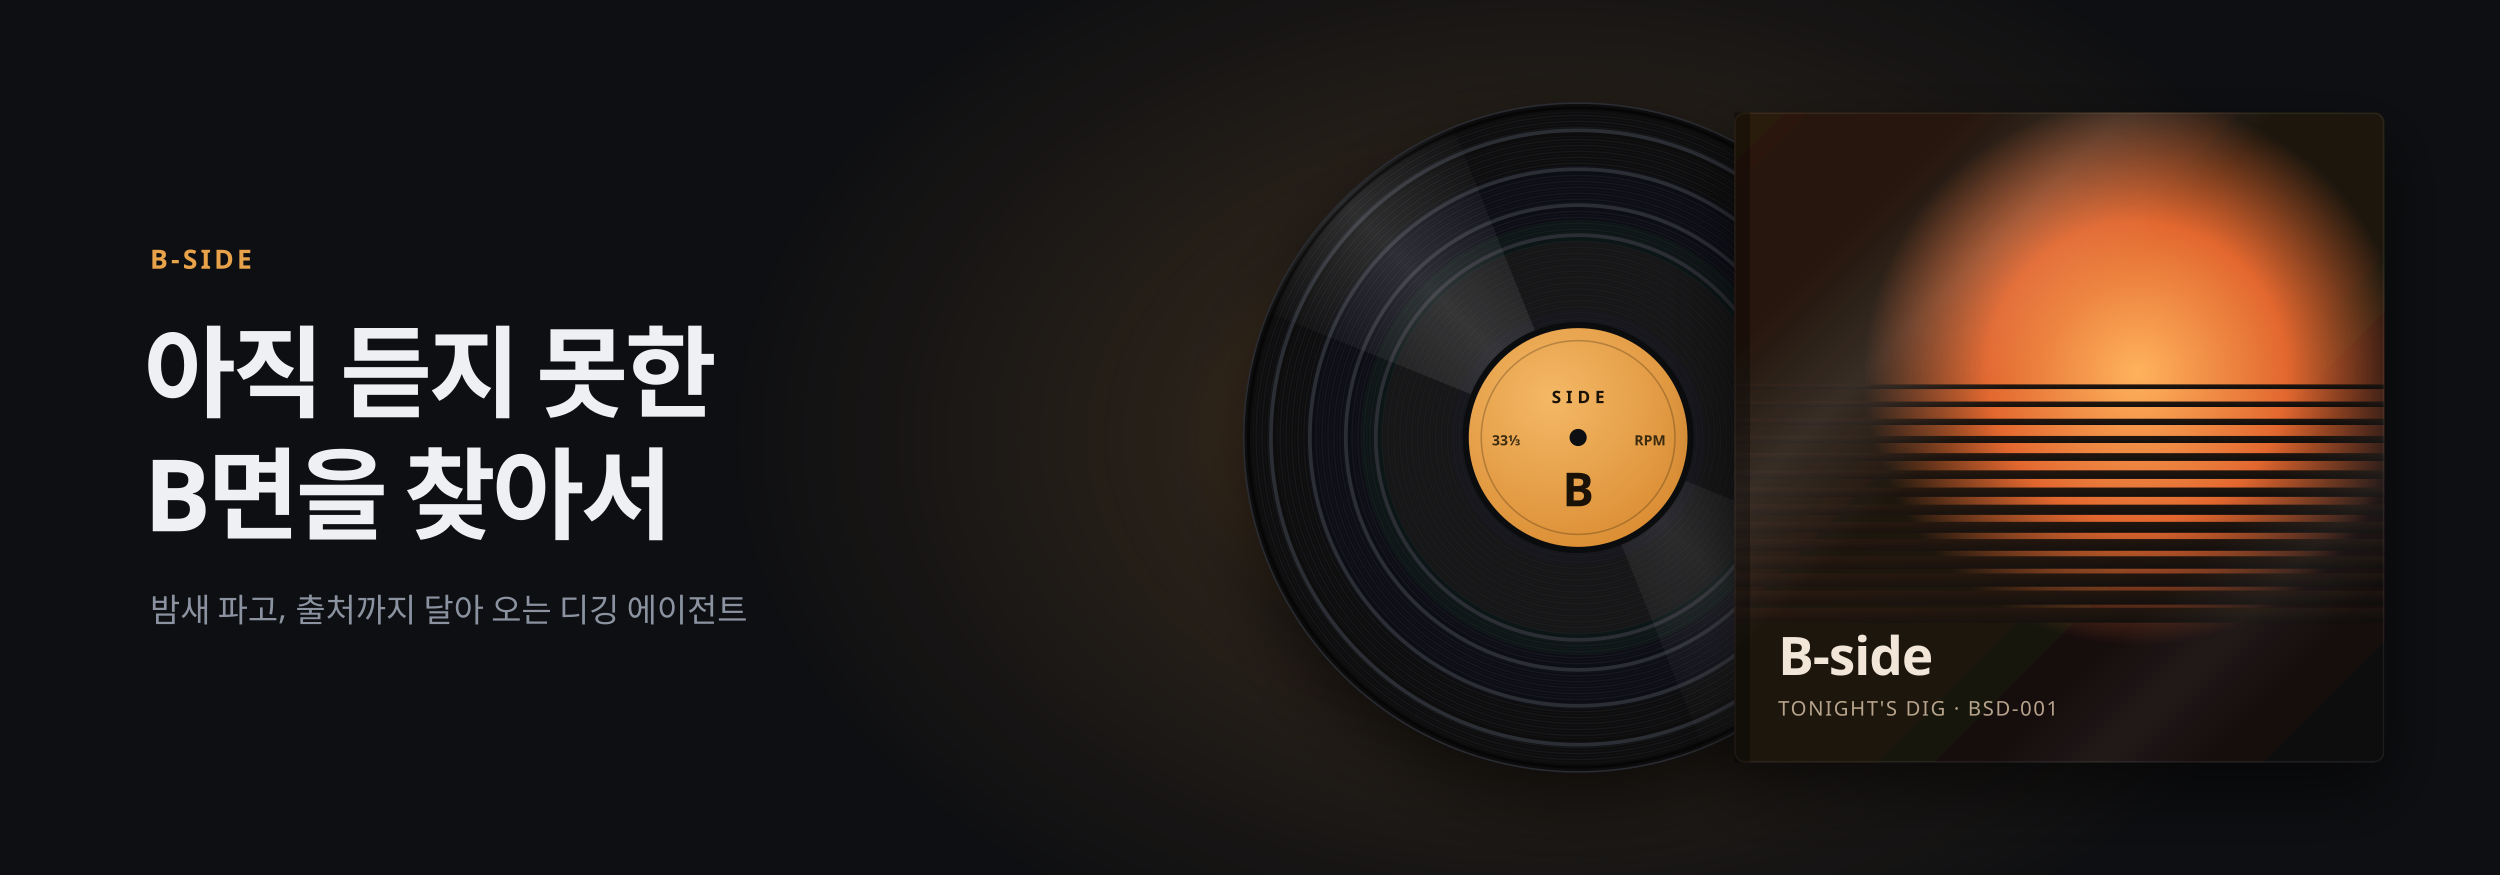
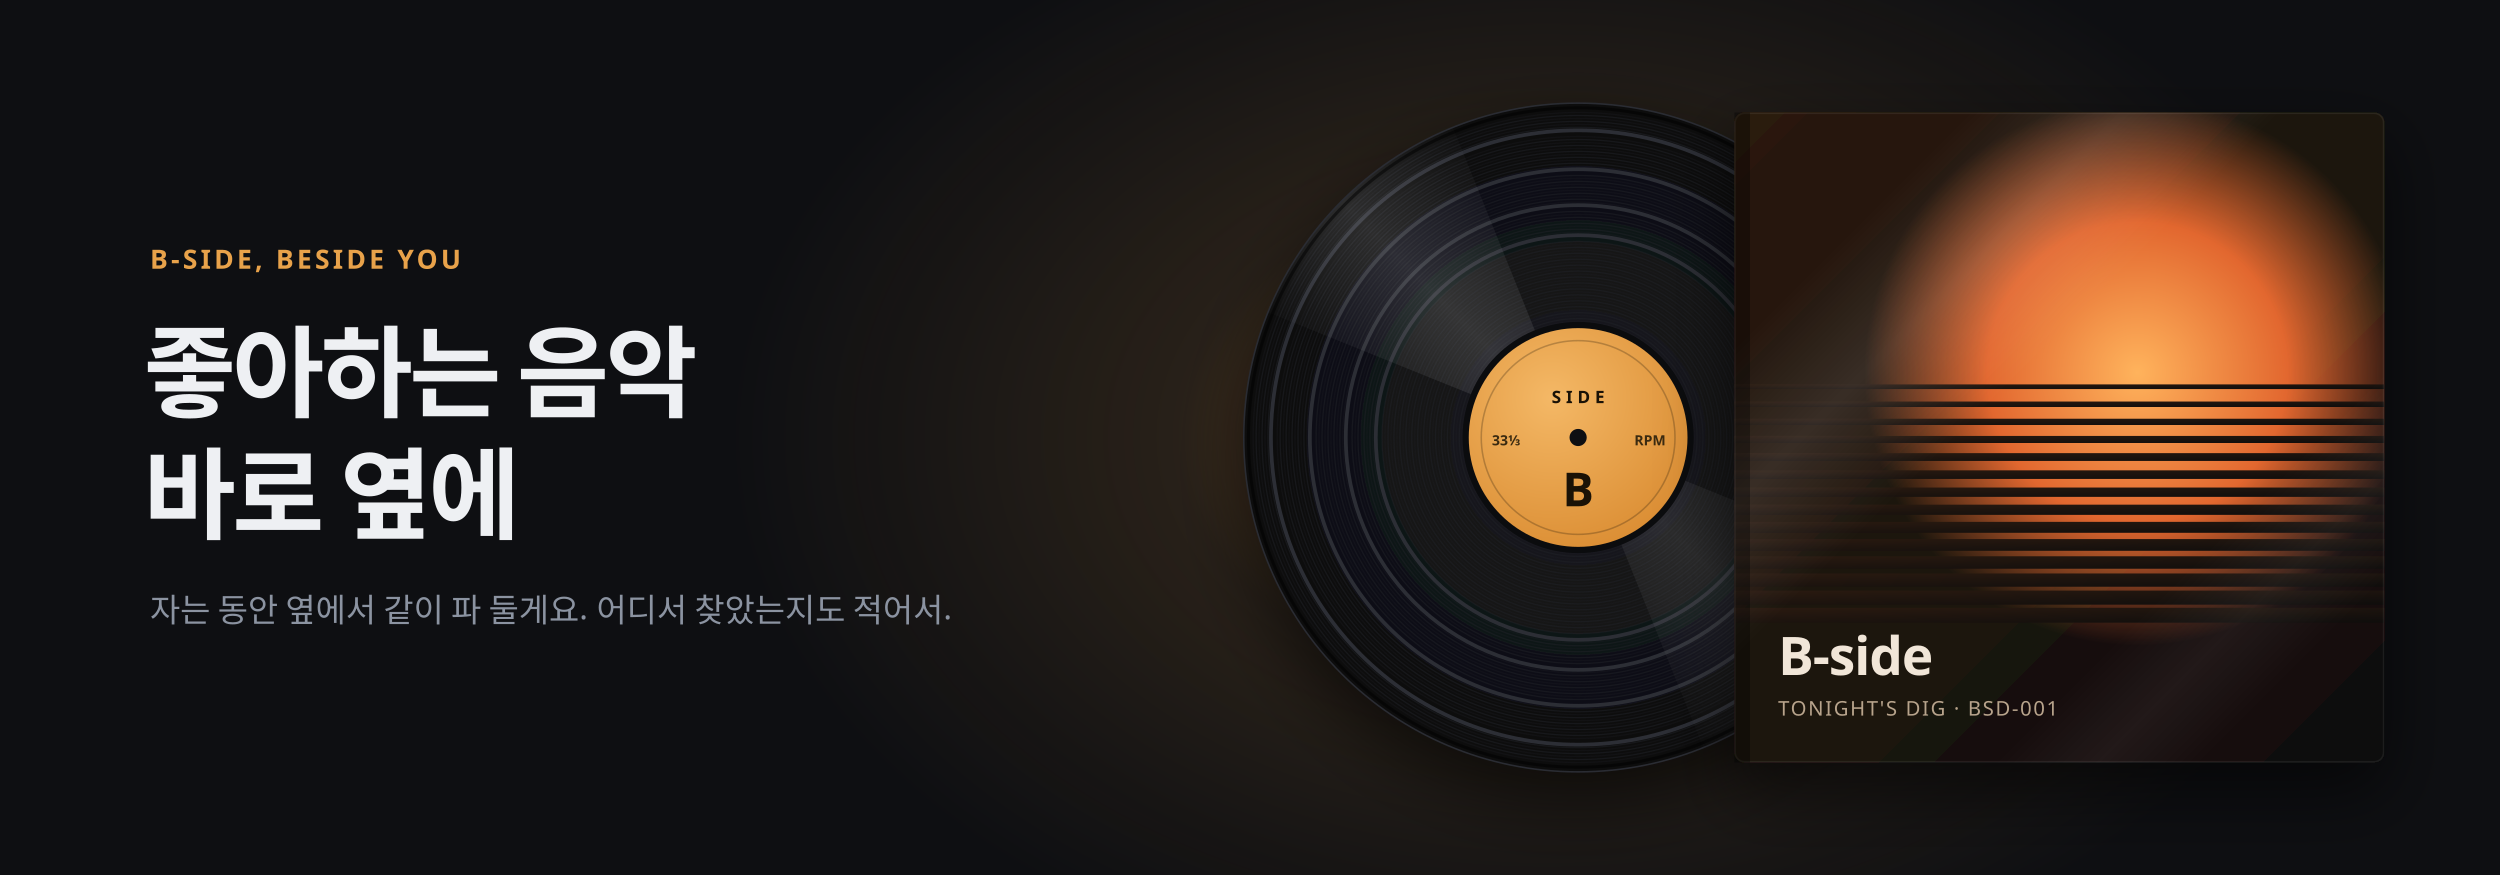
<svg xmlns="http://www.w3.org/2000/svg" width="1600" height="560" viewBox="0 0 1600 560" font-family="Pretendard, 'Apple SD Gothic Neo', 'Noto Sans KR', sans-serif">
  <defs>
    <radialGradient id="back" cx="0.5" cy="0.5" r="0.5">
      <stop offset="0" stop-color="#ff8a3d" stop-opacity="0.5" />
      <stop offset="0.45" stop-color="#e8a24a" stop-opacity="0.12" />
      <stop offset="1" stop-color="#e8a24a" stop-opacity="0" />
    </radialGradient>
    <radialGradient id="disc" cx="0.5" cy="0.5" r="0.5">
      <stop offset="0.3" stop-color="#16171b" />
      <stop offset="1" stop-color="#0b0c0e" />
    </radialGradient>
    <linearGradient id="sheenA" x1="0" y1="0" x2="1" y2="0">
      <stop offset="0" stop-color="#fff" stop-opacity="0" />
      <stop offset="0.5" stop-color="#fff" stop-opacity="0.16" />
      <stop offset="1" stop-color="#fff" stop-opacity="0" />
    </linearGradient>
    <radialGradient id="label" cx="0.38" cy="0.32" r="0.8">
      <stop offset="0" stop-color="#f4b866" />
      <stop offset="1" stop-color="#d98a2f" />
    </radialGradient>
    <linearGradient id="art" x1="0" y1="0" x2="1" y2="1">
      <stop offset="0" stop-color="#2a1a10" />
      <stop offset="1" stop-color="#0f0d0c" />
    </linearGradient>
    <radialGradient id="sun" cx="0.5" cy="0.5" r="0.5">
      <stop offset="0" stop-color="#ffb35c" />
      <stop offset="0.55" stop-color="#e2672f" />
      <stop offset="1" stop-color="#e2672f" stop-opacity="0" />
    </radialGradient>
    <linearGradient id="poly" x1="0" y1="0" x2="1" y2="1">
      <stop offset="0.18" stop-color="#fff" stop-opacity="0" />
      <stop offset="0.3" stop-color="#fff" stop-opacity="0.10" />
      <stop offset="0.42" stop-color="#fff" stop-opacity="0" />
      <stop offset="0.7" stop-color="#fff" stop-opacity="0" />
      <stop offset="0.78" stop-color="#fff" stop-opacity="0.05" />
      <stop offset="0.86" stop-color="#fff" stop-opacity="0" />
    </linearGradient>
    <linearGradient id="fadeL" x1="0" y1="0" x2="1" y2="0">
      <stop offset="0" stop-color="#0e0f12" />
      <stop offset="1" stop-color="#0e0f12" stop-opacity="0" />
    </linearGradient>
    <clipPath id="discClip">
      <circle cx="1010" cy="280" r="214" />
    </clipPath>
    <clipPath id="sleeveClip">
      <rect x="1110" y="72" width="416" height="416" rx="6" />
    </clipPath>
    <filter id="shadow" x="-20%" y="-20%" width="140%" height="140%">
      <feDropShadow dx="0" dy="18" stdDeviation="22" flood-color="#000" flood-opacity="0.6" />
    </filter>
    <filter id="blur">
      <feGaussianBlur stdDeviation="28" />
    </filter>
  </defs>
  <rect width="1600" height="560" fill="#0e0f12" />
  <ellipse cx="990" cy="280" rx="520" ry="360" fill="url(#back)" />
  <g filter="url(#shadow)">
    <circle cx="1010" cy="280" r="214" fill="url(#disc)" />
  </g>
  <g clip-path="url(#discClip)">
    <circle cx="1010" cy="280" r="208.0" fill="none" stroke="#1f2127" stroke-opacity="0.3" stroke-width="0.8" />
    <circle cx="1010" cy="280" r="206.1" fill="none" stroke="#1f2127" stroke-opacity="0.55" stroke-width="0.8" />
    <circle cx="1010" cy="280" r="204.2" fill="none" stroke="#1f2127" stroke-opacity="0.3" stroke-width="0.8" />
    <circle cx="1010" cy="280" r="202.3" fill="none" stroke="#1f2127" stroke-opacity="0.55" stroke-width="0.8" />
    <circle cx="1010" cy="280" r="200.4" fill="none" stroke="#1f2127" stroke-opacity="0.3" stroke-width="0.8" />
    <circle cx="1010" cy="280" r="198.5" fill="none" stroke="#1f2127" stroke-opacity="0.55" stroke-width="0.8" />
    <circle cx="1010" cy="280" r="196.6" fill="none" stroke="#2c2e35" stroke-width="2.4" />
    <circle cx="1010" cy="280" r="192.6" fill="none" stroke="#1f2127" stroke-opacity="0.3" stroke-width="0.8" />
    <circle cx="1010" cy="280" r="190.7" fill="none" stroke="#1f2127" stroke-opacity="0.55" stroke-width="0.8" />
    <circle cx="1010" cy="280" r="188.8" fill="none" stroke="#1f2127" stroke-opacity="0.3" stroke-width="0.8" />
    <circle cx="1010" cy="280" r="186.9" fill="none" stroke="#1f2127" stroke-opacity="0.55" stroke-width="0.8" />
    <circle cx="1010" cy="280" r="185.0" fill="none" stroke="#1f2127" stroke-opacity="0.3" stroke-width="0.8" />
    <circle cx="1010" cy="280" r="183.1" fill="none" stroke="#1f2127" stroke-opacity="0.55" stroke-width="0.8" />
    <circle cx="1010" cy="280" r="181.2" fill="none" stroke="#1f2127" stroke-opacity="0.3" stroke-width="0.8" />
    <circle cx="1010" cy="280" r="179.3" fill="none" stroke="#1f2127" stroke-opacity="0.55" stroke-width="0.8" />
    <circle cx="1010" cy="280" r="177.4" fill="none" stroke="#1f2127" stroke-opacity="0.3" stroke-width="0.8" />
    <circle cx="1010" cy="280" r="175.5" fill="none" stroke="#1f2127" stroke-opacity="0.55" stroke-width="0.8" />
    <circle cx="1010" cy="280" r="173.6" fill="none" stroke="#1f2127" stroke-opacity="0.3" stroke-width="0.8" />
    <circle cx="1010" cy="280" r="171.7" fill="none" stroke="#2c2e35" stroke-width="2.4" />
    <circle cx="1010" cy="280" r="167.7" fill="none" stroke="#1f2127" stroke-opacity="0.55" stroke-width="0.8" />
    <circle cx="1010" cy="280" r="165.8" fill="none" stroke="#1f2127" stroke-opacity="0.3" stroke-width="0.8" />
    <circle cx="1010" cy="280" r="163.9" fill="none" stroke="#1f2127" stroke-opacity="0.55" stroke-width="0.8" />
    <circle cx="1010" cy="280" r="162.0" fill="none" stroke="#1f2127" stroke-opacity="0.3" stroke-width="0.8" />
    <circle cx="1010" cy="280" r="160.1" fill="none" stroke="#1f2127" stroke-opacity="0.55" stroke-width="0.8" />
    <circle cx="1010" cy="280" r="158.2" fill="none" stroke="#1f2127" stroke-opacity="0.3" stroke-width="0.8" />
    <circle cx="1010" cy="280" r="156.3" fill="none" stroke="#1f2127" stroke-opacity="0.55" stroke-width="0.8" />
    <circle cx="1010" cy="280" r="154.4" fill="none" stroke="#1f2127" stroke-opacity="0.3" stroke-width="0.8" />
    <circle cx="1010" cy="280" r="152.5" fill="none" stroke="#1f2127" stroke-opacity="0.55" stroke-width="0.8" />
    <circle cx="1010" cy="280" r="150.6" fill="none" stroke="#1f2127" stroke-opacity="0.3" stroke-width="0.8" />
    <circle cx="1010" cy="280" r="148.7" fill="none" stroke="#2c2e35" stroke-width="2.4" />
    <circle cx="1010" cy="280" r="144.7" fill="none" stroke="#1f2127" stroke-opacity="0.55" stroke-width="0.8" />
    <circle cx="1010" cy="280" r="142.8" fill="none" stroke="#1f2127" stroke-opacity="0.3" stroke-width="0.8" />
    <circle cx="1010" cy="280" r="140.9" fill="none" stroke="#1f2127" stroke-opacity="0.55" stroke-width="0.8" />
    <circle cx="1010" cy="280" r="139.0" fill="none" stroke="#1f2127" stroke-opacity="0.3" stroke-width="0.8" />
    <circle cx="1010" cy="280" r="137.1" fill="none" stroke="#1f2127" stroke-opacity="0.55" stroke-width="0.8" />
    <circle cx="1010" cy="280" r="135.2" fill="none" stroke="#1f2127" stroke-opacity="0.3" stroke-width="0.8" />
    <circle cx="1010" cy="280" r="133.3" fill="none" stroke="#1f2127" stroke-opacity="0.55" stroke-width="0.8" />
    <circle cx="1010" cy="280" r="131.4" fill="none" stroke="#1f2127" stroke-opacity="0.3" stroke-width="0.8" />
    <circle cx="1010" cy="280" r="129.5" fill="none" stroke="#2c2e35" stroke-width="2.4" />
    <circle cx="1010" cy="280" r="125.5" fill="none" stroke="#1f2127" stroke-opacity="0.55" stroke-width="0.8" />
    <circle cx="1010" cy="280" r="123.6" fill="none" stroke="#1f2127" stroke-opacity="0.3" stroke-width="0.8" />
    <circle cx="1010" cy="280" r="121.7" fill="none" stroke="#1f2127" stroke-opacity="0.55" stroke-width="0.8" />
    <circle cx="1010" cy="280" r="119.8" fill="none" stroke="#1f2127" stroke-opacity="0.3" stroke-width="0.8" />
    <circle cx="1010" cy="280" r="117.9" fill="none" stroke="#1f2127" stroke-opacity="0.55" stroke-width="0.8" />
    <circle cx="1010" cy="280" r="116.0" fill="none" stroke="#1f2127" stroke-opacity="0.3" stroke-width="0.8" />
    <circle cx="1010" cy="280" r="114.1" fill="none" stroke="#1f2127" stroke-opacity="0.55" stroke-width="0.8" />
    <circle cx="1010" cy="280" r="112.2" fill="none" stroke="#1f2127" stroke-opacity="0.3" stroke-width="0.8" />
    <circle cx="1010" cy="280" r="110.3" fill="none" stroke="#1f2127" stroke-opacity="0.55" stroke-width="0.8" />
    <circle cx="1010" cy="280" r="108.4" fill="none" stroke="#1f2127" stroke-opacity="0.3" stroke-width="0.8" />
    <circle cx="1010" cy="280" r="106.5" fill="none" stroke="#1f2127" stroke-opacity="0.55" stroke-width="0.8" />
    <circle cx="1010" cy="280" r="104.6" fill="none" stroke="#1f2127" stroke-opacity="0.3" stroke-width="0.8" />
    <circle cx="1010" cy="280" r="102.7" fill="none" stroke="#1f2127" stroke-opacity="0.55" stroke-width="0.8" />
    <circle cx="1010" cy="280" r="100.8" fill="none" stroke="#1f2127" stroke-opacity="0.3" stroke-width="0.8" />
    <circle cx="1010" cy="280" r="98.9" fill="none" stroke="#1f2127" stroke-opacity="0.55" stroke-width="0.8" />
    <circle cx="1010" cy="280" r="97.0" fill="none" stroke="#1f2127" stroke-opacity="0.3" stroke-width="0.8" />
    <circle cx="1010" cy="280" r="95.1" fill="none" stroke="#1f2127" stroke-opacity="0.55" stroke-width="0.8" />
    <circle cx="1010" cy="280" r="93.2" fill="none" stroke="#1f2127" stroke-opacity="0.3" stroke-width="0.8" />
    <circle cx="1010" cy="280" r="91.3" fill="none" stroke="#1f2127" stroke-opacity="0.55" stroke-width="0.8" />
    <circle cx="1010" cy="280" r="89.4" fill="none" stroke="#1f2127" stroke-opacity="0.3" stroke-width="0.8" />
    <circle cx="1010" cy="280" r="87.5" fill="none" stroke="#1f2127" stroke-opacity="0.55" stroke-width="0.8" />
    <circle cx="1010" cy="280" r="85.6" fill="none" stroke="#1f2127" stroke-opacity="0.3" stroke-width="0.8" />
    <circle cx="1010" cy="280" r="83.7" fill="none" stroke="#1f2127" stroke-opacity="0.55" stroke-width="0.8" />
    <circle cx="1010" cy="280" r="81.8" fill="none" stroke="#1f2127" stroke-opacity="0.3" stroke-width="0.8" />
    <circle cx="1010" cy="280" r="79.9" fill="none" stroke="#1f2127" stroke-opacity="0.55" stroke-width="0.8" />
    <circle cx="1010" cy="280" r="78.0" fill="none" stroke="#1f2127" stroke-opacity="0.3" stroke-width="0.8" />
    <circle cx="1010" cy="280" r="76.1" fill="none" stroke="#1f2127" stroke-opacity="0.55" stroke-width="0.8" />
    <circle cx="1010" cy="280" r="74.2" fill="none" stroke="#1f2127" stroke-opacity="0.3" stroke-width="0.8" />
    <linearGradient id="w1" gradientUnits="userSpaceOnUse" x1="839.8" y1="238.3" x2="968.3" y2="109.8">
      <stop offset="0" stop-color="#fff" stop-opacity="0" />
      <stop offset="0.5" stop-color="#fff" stop-opacity="0.13" />
      <stop offset="1" stop-color="#fff" stop-opacity="0" />
    </linearGradient>
    <path d="M1010 280 L639.1 130.2 L860.2 -90.9 Z" fill="url(#w1)" />
    <linearGradient id="w2" gradientUnits="userSpaceOnUse" x1="1180.2" y1="321.7" x2="1051.7" y2="450.2">
      <stop offset="0" stop-color="#fff" stop-opacity="0" />
      <stop offset="0.5" stop-color="#fff" stop-opacity="0.09" />
      <stop offset="1" stop-color="#fff" stop-opacity="0" />
    </linearGradient>
    <path d="M1010 280 L1380.9 429.8 L1159.8 650.9 Z" fill="url(#w2)" />
  </g>
  <circle cx="1010" cy="280" r="214" fill="none" stroke="#2a2c33" stroke-width="1" />
  <circle cx="1010" cy="280" r="211" fill="none" stroke="#000" stroke-opacity="0.5" stroke-width="2" />
  <circle cx="1010" cy="280" r="74" fill="#0b0c0e" />
  <circle cx="1010" cy="280" r="70" fill="url(#label)" />
  <circle cx="1010" cy="280" r="62" fill="none" stroke="#1a1206" stroke-opacity="0.25" />
  <text x="1010" y="258" text-anchor="middle" fill="#1a1206" font-size="11" font-weight="700" letter-spacing="0.28em">SIDE</text>
  <text x="1010" y="324" text-anchor="middle" fill="#1a1206" font-size="30" font-weight="800">B</text>
  <text x="964" y="285" text-anchor="middle" fill="#3a2a10" font-size="9" font-weight="600">33⅓</text>
  <text x="1056" y="285" text-anchor="middle" fill="#3a2a10" font-size="9" font-weight="600">RPM</text>
  <circle cx="1010" cy="280" r="5.5" fill="#0e0f12" />
  <g filter="url(#shadow)">
    <rect x="1110" y="72" width="416" height="416" rx="6" fill="url(#art)" />
  </g>
  <g clip-path="url(#sleeveClip)">
    <circle cx="1367.92" cy="238.4" r="174.72" fill="url(#sun)" />
    <rect x="1110" y="246" width="416" height="3.0" fill="url(#art)" />
    <rect x="1110" y="257" width="416" height="3.5" fill="url(#art)" />
    <rect x="1110" y="268" width="416" height="4.0" fill="url(#art)" />
    <rect x="1110" y="279" width="416" height="4.5" fill="url(#art)" />
    <rect x="1110" y="290" width="416" height="5.0" fill="url(#art)" />
    <rect x="1110" y="301" width="416" height="5.5" fill="url(#art)" />
    <rect x="1110" y="312" width="416" height="6.0" fill="url(#art)" />
    <rect x="1110" y="323" width="416" height="6.5" fill="url(#art)" />
    <rect x="1110" y="334" width="416" height="7.0" fill="url(#art)" />
    <rect x="1110" y="345" width="416" height="7.5" fill="url(#art)" />
    <rect x="1110" y="356" width="416" height="8.0" fill="url(#art)" />
    <rect x="1110" y="367" width="416" height="8.5" fill="url(#art)" />
    <rect x="1110" y="378" width="416" height="9.0" fill="url(#art)" />
    <rect x="1110" y="389" width="416" height="9.5" fill="url(#art)" />
    <text x="1138" y="432" fill="#f1e6d8" font-size="34" font-weight="800" letter-spacing="-0.02em">B-side</text>
    <text x="1138" y="458" fill="#b8a48c" font-size="13" font-weight="500" letter-spacing="0.08em">TONIGHT'S DIG · BSD-001</text>
    <rect x="1110" y="72" width="416" height="416" fill="url(#poly)" />
  </g>
  <rect x="1110.5" y="72.5" width="415" height="415" rx="6" fill="none" stroke="#fff" stroke-opacity="0.07" />
  <rect x="1110" y="72" width="10" height="416" fill="#000" fill-opacity="0.35" />
  <rect x="0" y="0" width="160" height="560" fill="url(#fadeL)" opacity="0" />
-   <text x="96" y="172" fill="#e8a24a" font-size="17" font-weight="700" letter-spacing="0.12em">B-SIDE</text>
-   <text x="92" y="262" fill="#eef0f3" font-size="64" font-weight="800" letter-spacing="-0.035em">아직 듣지 못한</text>
-   <text x="92" y="340" fill="#eef0f3" font-size="64" font-weight="800" letter-spacing="-0.035em">B면을 찾아서</text>
-   <text x="96" y="398" fill="#8b93a1" font-size="21" font-weight="500">밤새 파고, 출처까지 달아 오는 디깅 에이전트</text>
+   <text x="96" y="172" fill="#e8a24a" font-size="17" font-weight="700" letter-spacing="0.12em">B-SIDE, BESIDE YOU</text>
+   <text x="92" y="262" fill="#eef0f3" font-size="64" font-weight="800" letter-spacing="-0.035em">좋아하는 음악</text>
+   <text x="92" y="340" fill="#eef0f3" font-size="64" font-weight="800" letter-spacing="-0.035em">바로 옆에</text>
+   <text x="96" y="398" fill="#8b93a1" font-size="21" font-weight="500">자는 동안 옆에서 같이 파 둘게요. 어디서 찾았는지도 적어서.</text>
</svg>
